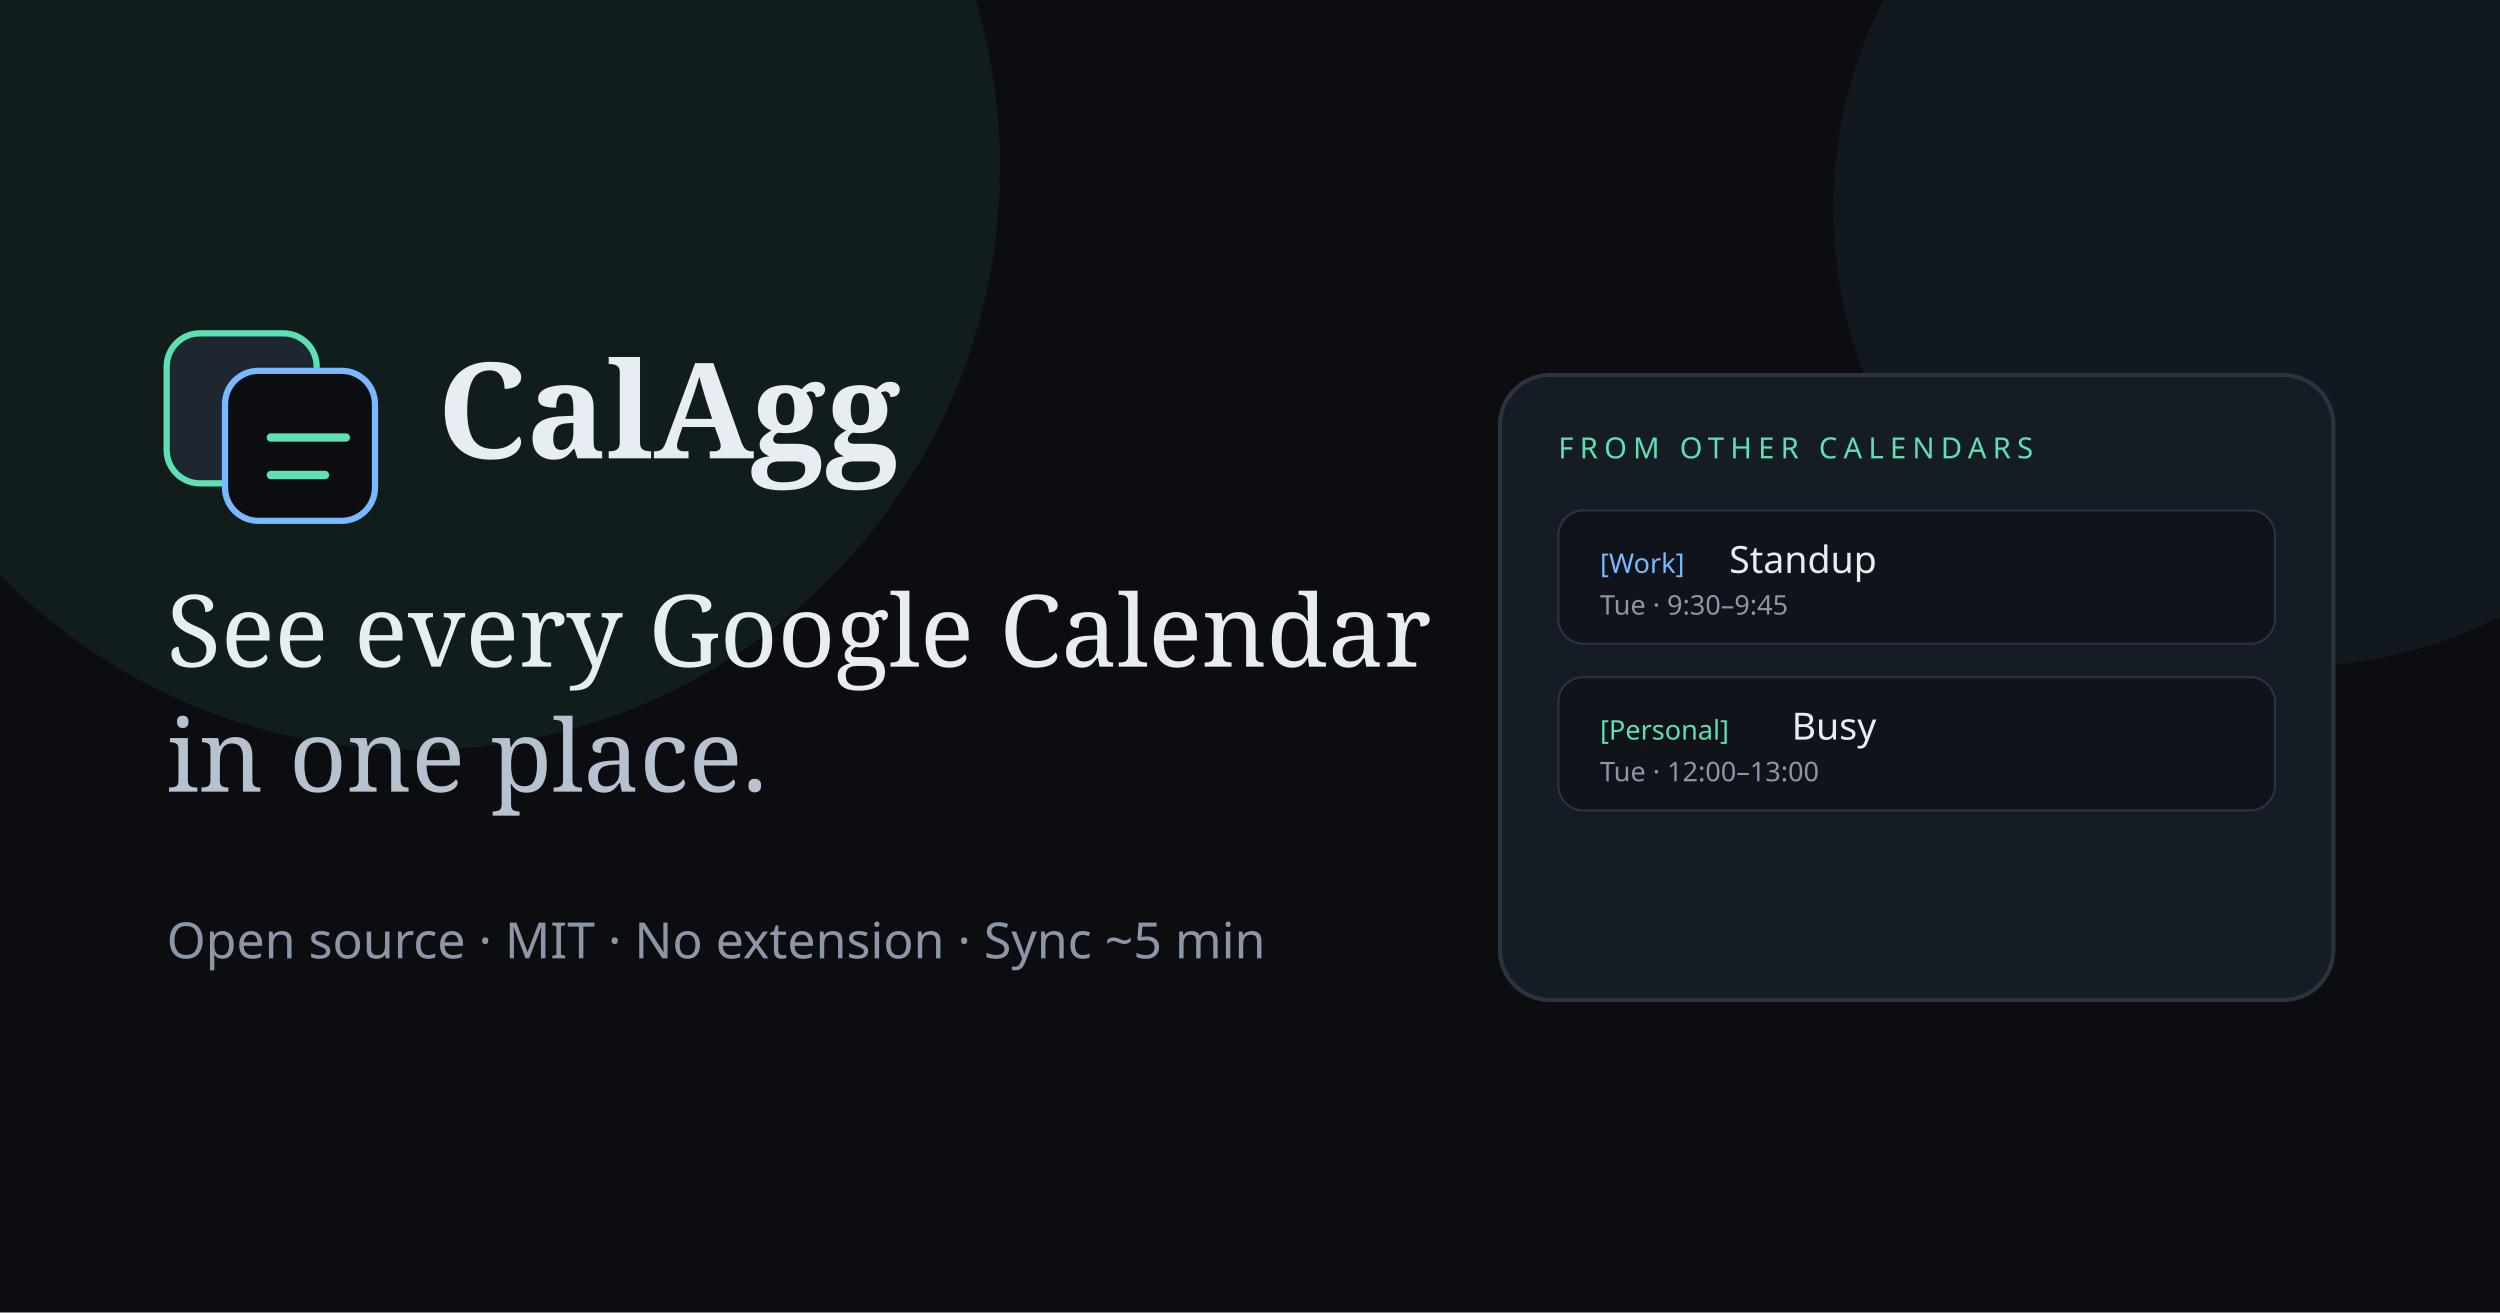
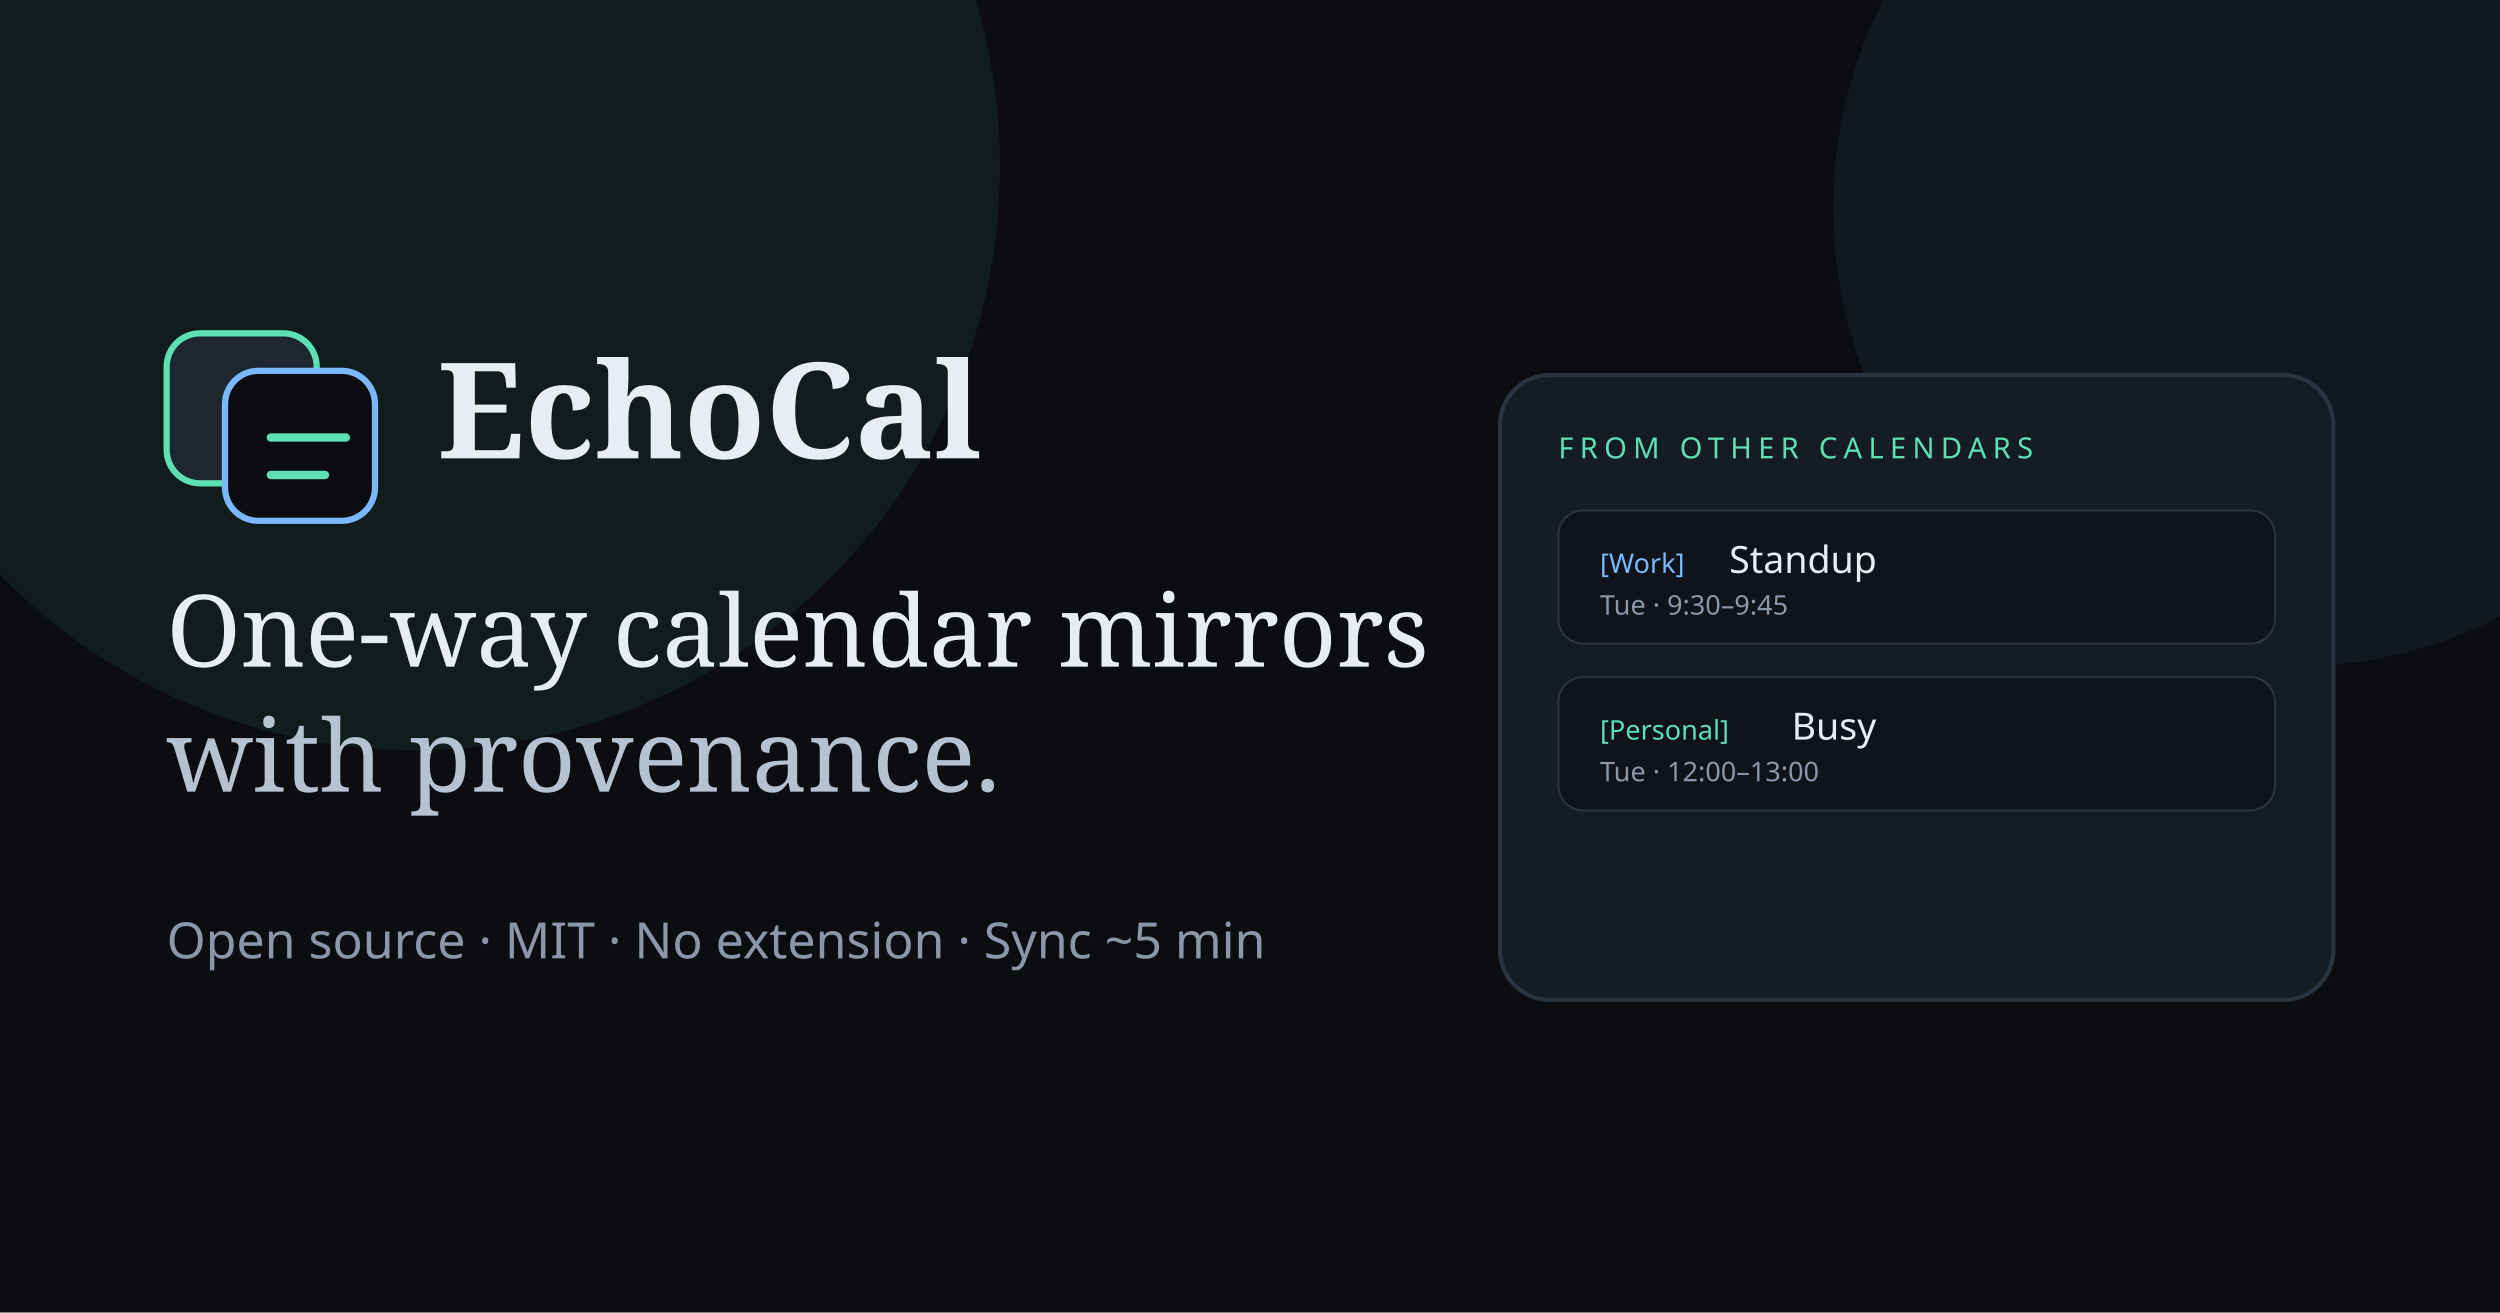
<svg xmlns="http://www.w3.org/2000/svg" width="1200" height="630" viewBox="0 0 1200 630" fill="none">
  <rect width="1200" height="630" fill="#0b0d10" />
  <circle cx="200" cy="80" r="280" fill="#5ee0b5" fill-opacity="0.08" />
  <circle cx="1100" cy="100" r="220" fill="#7ab8ff" fill-opacity="0.07" />
  <rect x="80" y="160" width="72" height="72" rx="16" fill="#1e2630" stroke="#5ee0b5" stroke-width="3" />
  <rect x="108" y="178" width="72" height="72" rx="16" fill="#0b0d10" stroke="#7ab8ff" stroke-width="3" />
  <path d="M130 210h36M130 228h26" stroke="#5ee0b5" stroke-width="4" stroke-linecap="round" />
-   <text x="210" y="220" fill="#e8edf4" font-family="Georgia, serif" font-size="64" font-weight="600">CalAgg</text>
-   <text x="80" y="320" fill="#e8edf4" font-family="Georgia, serif" font-size="48">See every Google Calendar</text>
-   <text x="80" y="380" fill="#b7c2d0" font-family="Georgia, serif" font-size="48">in one place.</text>
+   <text x="210" y="220" fill="#e8edf4" font-family="Georgia, serif" font-size="64" font-weight="600">EchoCal</text>
+   <text x="80" y="320" fill="#e8edf4" font-family="Georgia, serif" font-size="48">One-way calendar mirrors</text>
+   <text x="80" y="380" fill="#b7c2d0" font-family="Georgia, serif" font-size="48">with provenance.</text>
  <text x="80" y="460" fill="#8b97a8" font-family="system-ui, sans-serif" font-size="24">Open source · MIT · No extension · Sync ~5 min</text>
  <rect x="720" y="180" width="400" height="300" rx="24" fill="#161c24" stroke="#2a3340" stroke-width="2" />
  <text x="748" y="220" fill="#5ee0b5" font-family="system-ui, sans-serif" font-size="14" letter-spacing="3">FROM OTHER CALENDARS</text>
  <rect x="748" y="245" width="344" height="64" rx="12" fill="#10141a" stroke="#2a3340" />
  <text x="768" y="275" fill="#7ab8ff" font-family="system-ui, sans-serif" font-size="13">[Work]</text>
  <text x="830" y="275" fill="#e8edf4" font-family="system-ui, sans-serif" font-size="18">Standup</text>
  <text x="768" y="295" fill="#8b97a8" font-family="system-ui, sans-serif" font-size="13">Tue · 9:30–9:45</text>
  <rect x="748" y="325" width="344" height="64" rx="12" fill="#10141a" stroke="#2a3340" />
  <text x="768" y="355" fill="#5ee0b5" font-family="system-ui, sans-serif" font-size="13">[Personal]</text>
  <text x="860" y="355" fill="#e8edf4" font-family="system-ui, sans-serif" font-size="18">Busy</text>
  <text x="768" y="375" fill="#8b97a8" font-family="system-ui, sans-serif" font-size="13">Tue · 12:00–13:00</text>
</svg>
